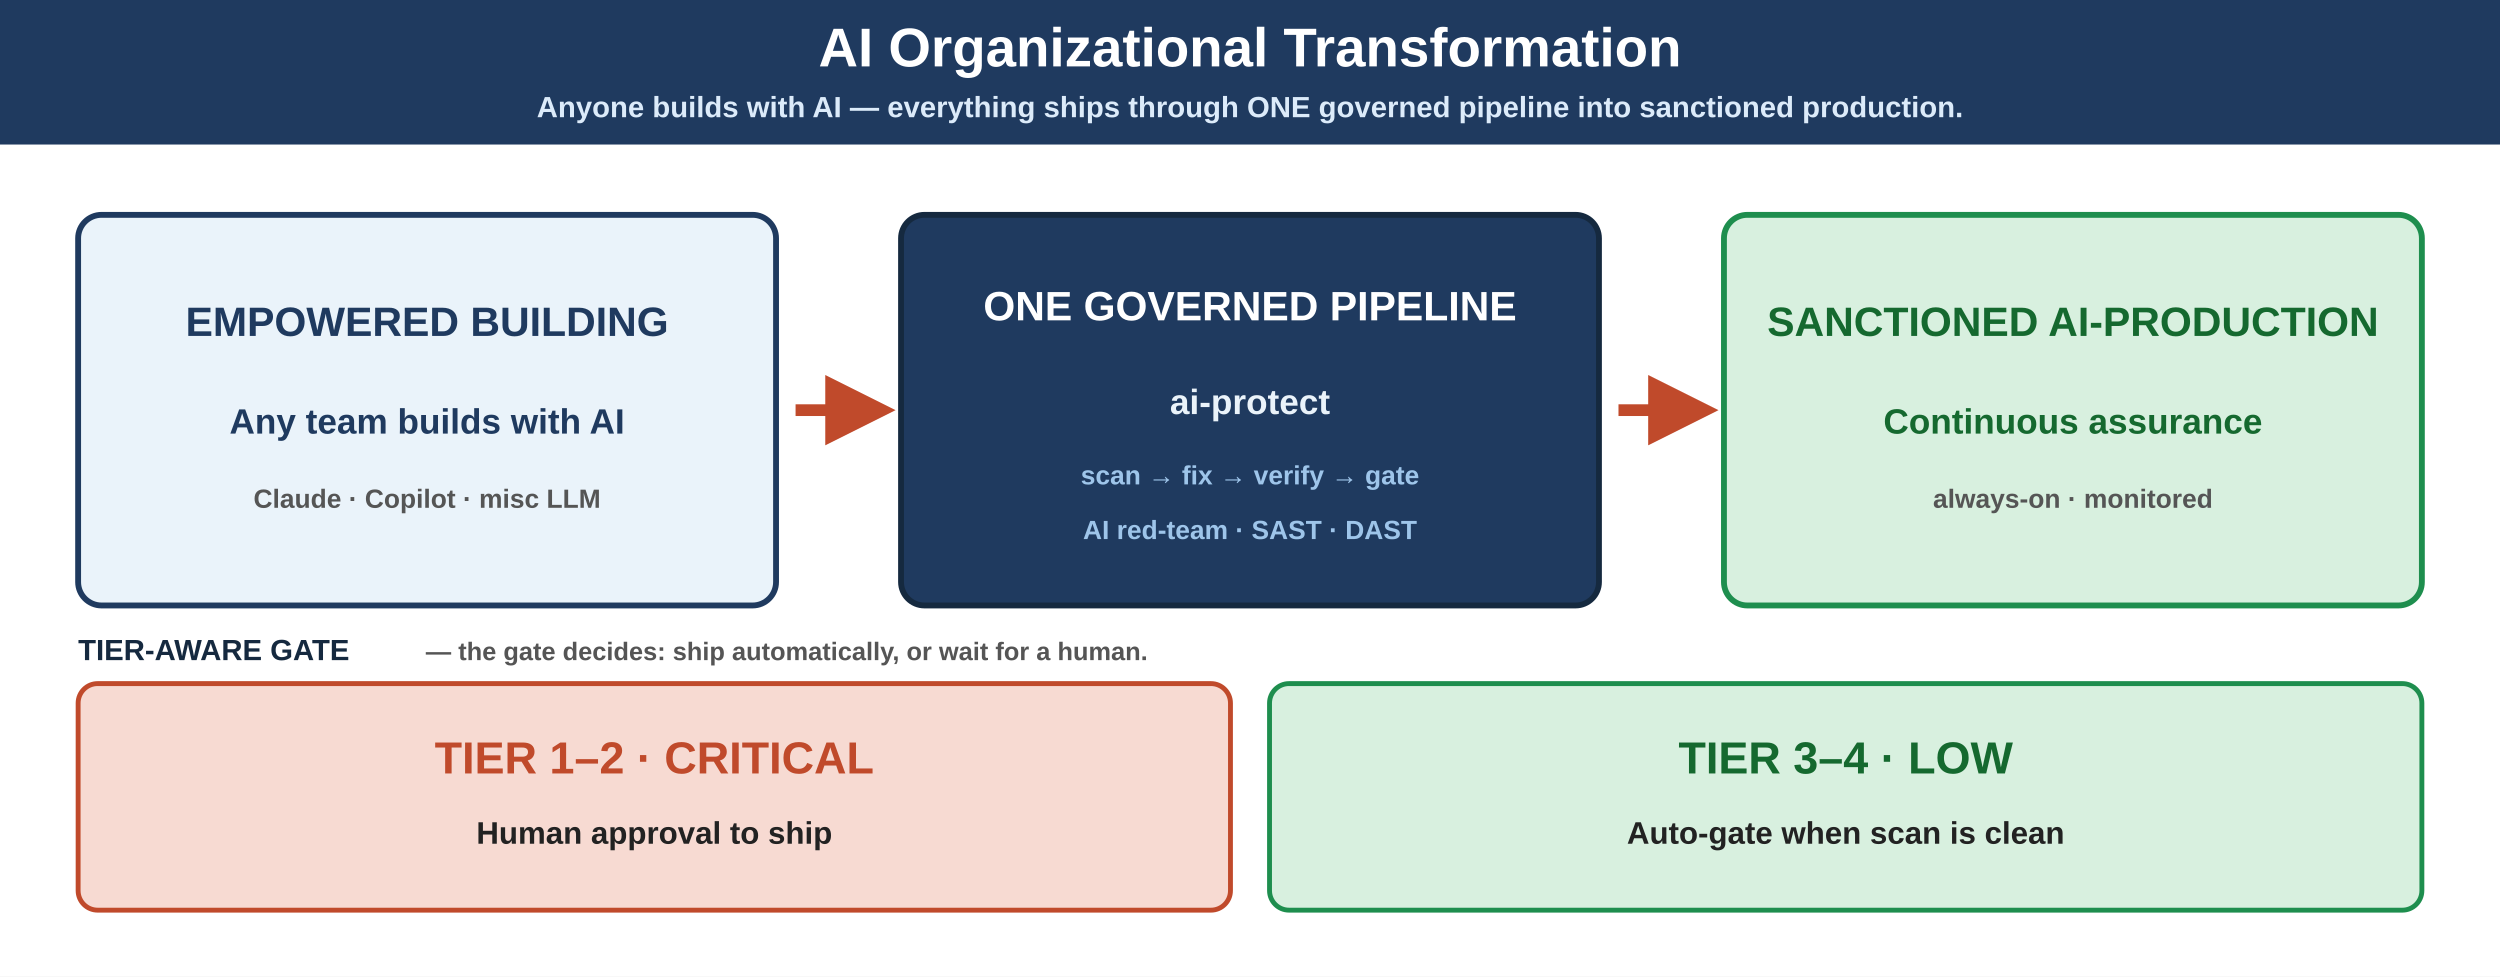
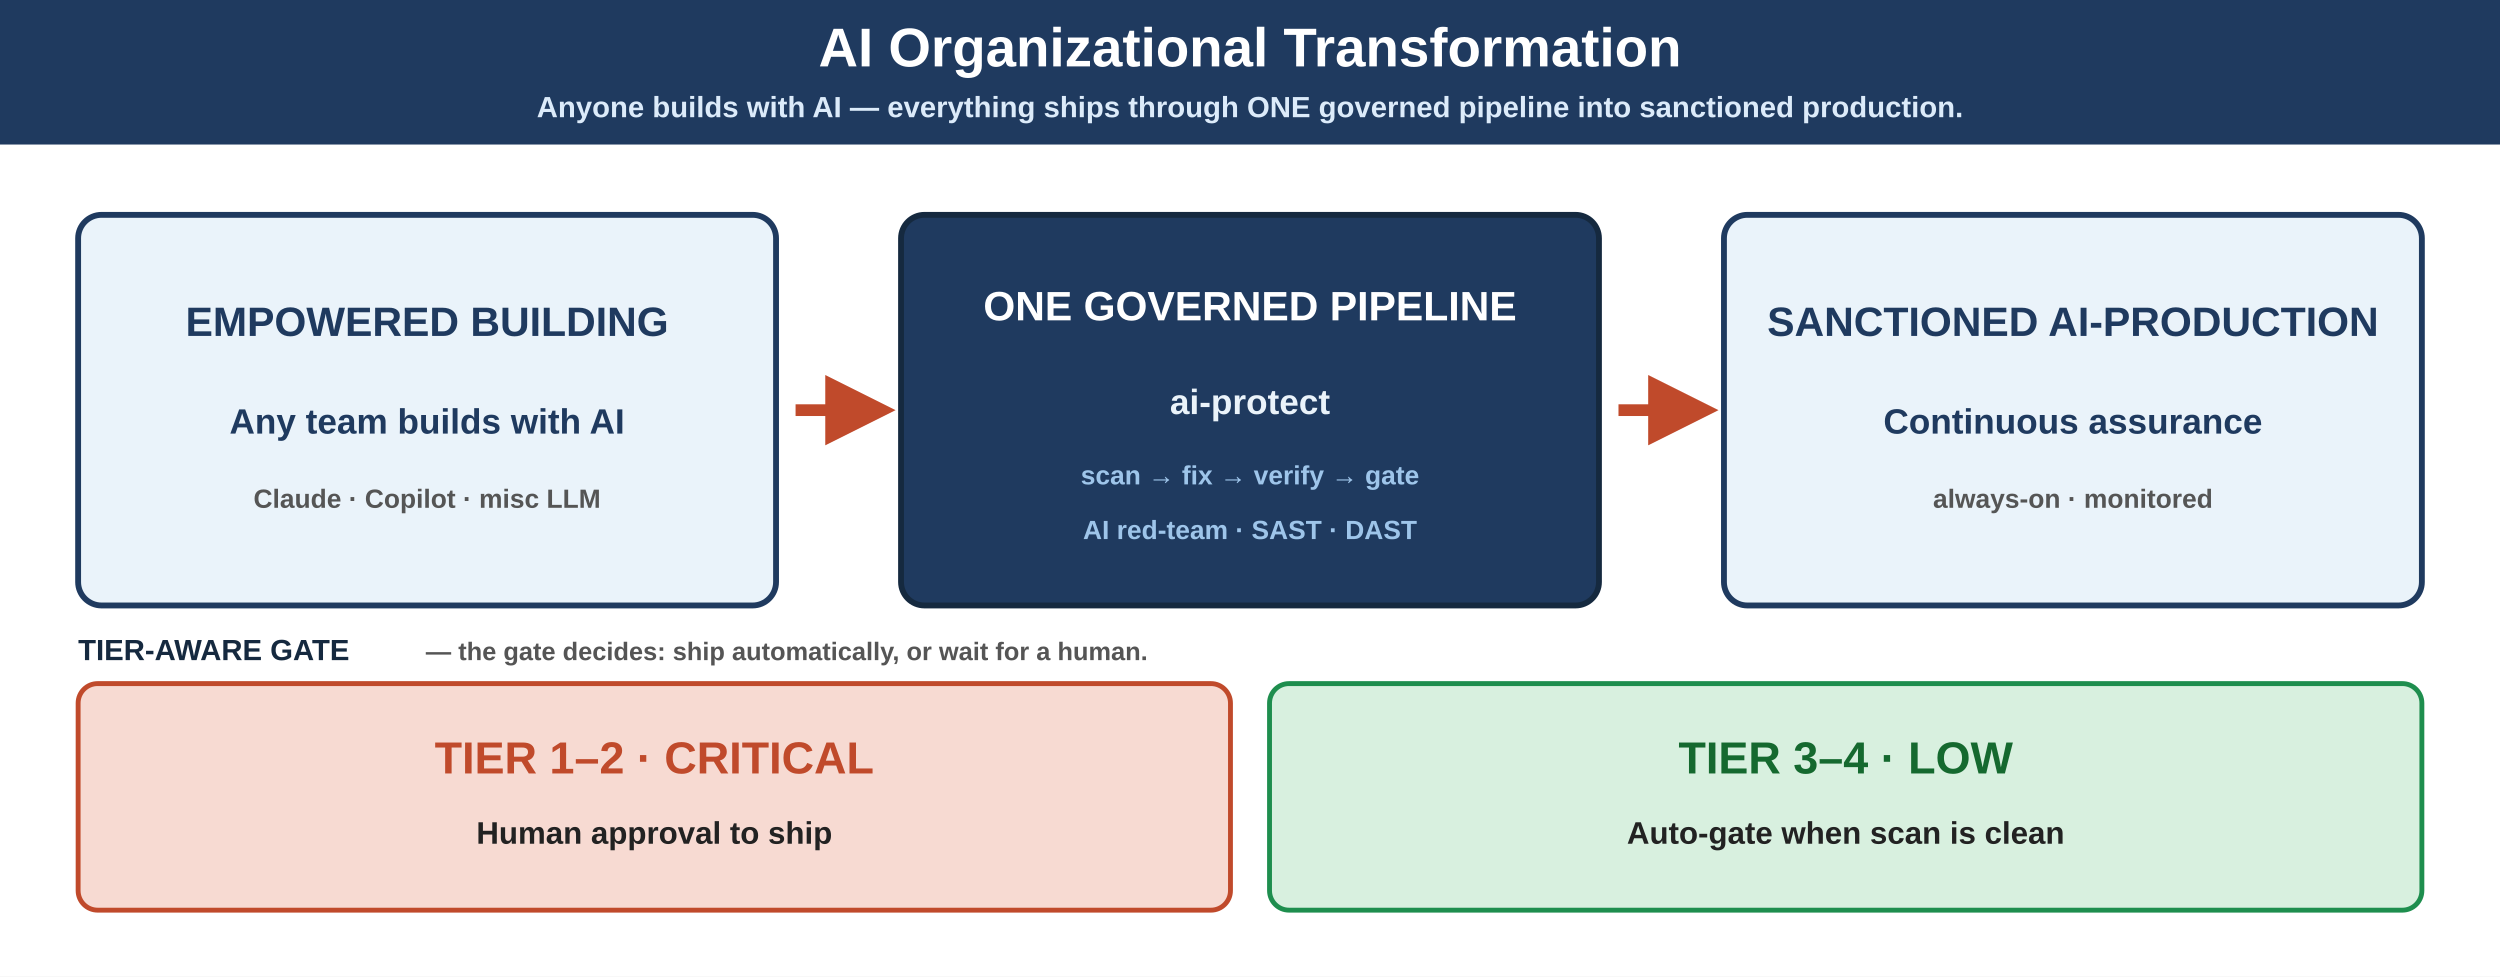
<svg xmlns="http://www.w3.org/2000/svg" width="1280" height="500" viewBox="0 0 1280 500" font-family="Arial, Helvetica, sans-serif">
  <defs>
    <marker id="arrBig" viewBox="0 0 10 10" refX="8" refY="5" markerWidth="6" markerHeight="6" orient="auto-start-reverse">
      <path d="M0 0 L10 5 L0 10 z" fill="#C04A2B" />
    </marker>
  </defs>
  <rect x="0" y="0" width="1280" height="500" fill="#FFFFFF" stroke="#FFFFFF" stroke-width="0" rx="0" ry="0" />
  <rect x="0" y="0" width="1280" height="74" fill="#1F3A5F" stroke="#1F3A5F" stroke-width="0" rx="0" ry="0" />
  <text x="640.0" y="34" font-size="28" fill="#FFFFFF" text-anchor="middle" font-weight="bold">AI Organizational Transformation</text>
  <text x="640.0" y="60" font-size="15" fill="#DCEBFA" text-anchor="middle" font-weight="bold">Anyone builds with AI — everything ships through ONE governed pipeline into sanctioned production.</text>
  <rect x="40.0" y="110" width="357.333" height="200" fill="#EAF3FA" stroke="#1F3A5F" stroke-width="3" rx="12" ry="12" />
  <text x="218.667" y="172" font-size="21" fill="#1F3A5F" text-anchor="middle" font-weight="bold">EMPOWERED BUILDING</text>
  <text x="218.667" y="222" font-size="18" fill="#1F3A5F" text-anchor="middle" font-weight="bold">Any team builds with AI</text>
  <text x="218.667" y="260" font-size="13.5" fill="#555555" text-anchor="middle" font-weight="bold">Claude · Copilot · misc LLM</text>
  <line x1="407.333" y1="210.0" x2="451.333" y2="210.0" stroke="#C04A2B" stroke-width="6" marker-end="url(#arrBig)" />
  <rect x="461.333" y="110" width="357.333" height="200" fill="#1F3A5F" stroke="#15293F" stroke-width="3" rx="12" ry="12" />
  <text x="640.0" y="164" font-size="21" fill="#FFFFFF" text-anchor="middle" font-weight="bold">ONE GOVERNED PIPELINE</text>
  <text x="640.0" y="212" font-size="18" fill="#EAF3FA" text-anchor="middle" font-weight="bold">ai-protect</text>
  <text x="640.0" y="248" font-size="13.5" fill="#9EC5EA" text-anchor="middle" font-weight="bold">scan → fix → verify → gate</text>
  <text x="640.0" y="276" font-size="13.5" fill="#9EC5EA" text-anchor="middle" font-weight="bold">AI red-team · SAST · DAST</text>
  <line x1="828.667" y1="210.0" x2="872.667" y2="210.0" stroke="#C04A2B" stroke-width="6" marker-end="url(#arrBig)" />
-   <rect x="882.667" y="110" width="357.333" height="200" fill="#D8F0DF" stroke="#1E8E4E" stroke-width="3" rx="12" ry="12" />
-   <text x="1061.333" y="172" font-size="21" fill="#15692F" text-anchor="middle" font-weight="bold">SANCTIONED AI-PRODUCTION</text>
-   <text x="1061.333" y="222" font-size="18" fill="#15692F" text-anchor="middle" font-weight="bold">Continuous assurance</text>
+   <rect x="882.667" y="110" width="357.333" height="200" fill="#EAF3FA" stroke="#1F3A5F" stroke-width="3" rx="12" ry="12" />
+   <text x="1061.333" y="172" font-size="21" fill="#1F3A5F" text-anchor="middle" font-weight="bold">SANCTIONED AI-PRODUCTION</text>
+   <text x="1061.333" y="222" font-size="18" fill="#1F3A5F" text-anchor="middle" font-weight="bold">Continuous assurance</text>
  <text x="1061.333" y="260" font-size="13.5" fill="#555555" text-anchor="middle" font-weight="bold">always-on · monitored</text>
  <text x="40" y="338" font-size="15" fill="#15293F" text-anchor="start" font-weight="bold">TIER-AWARE GATE</text>
  <text x="218" y="338" font-size="13" fill="#555555" text-anchor="start" font-weight="bold">— the gate decides: ship automatically, or wait for a human.</text>
  <rect x="40" y="350" width="590.0" height="116" fill="#F7DAD2" stroke="#C04A2B" stroke-width="2.5" rx="10" ry="10" />
  <text x="335.0" y="396" font-size="23" fill="#C04A2B" text-anchor="middle" font-weight="bold">TIER 1–2 · CRITICAL</text>
  <text x="335.0" y="432" font-size="16" fill="#222222" text-anchor="middle" font-weight="bold">Human approval to ship</text>
  <rect x="650.0" y="350" width="590.0" height="116" fill="#D8F0DF" stroke="#1E8E4E" stroke-width="2.5" rx="10" ry="10" />
  <text x="945.0" y="396" font-size="23" fill="#15692F" text-anchor="middle" font-weight="bold">TIER 3–4 · LOW</text>
  <text x="945.0" y="432" font-size="16" fill="#222222" text-anchor="middle" font-weight="bold">Auto-gate when scan is clean</text>
</svg>
